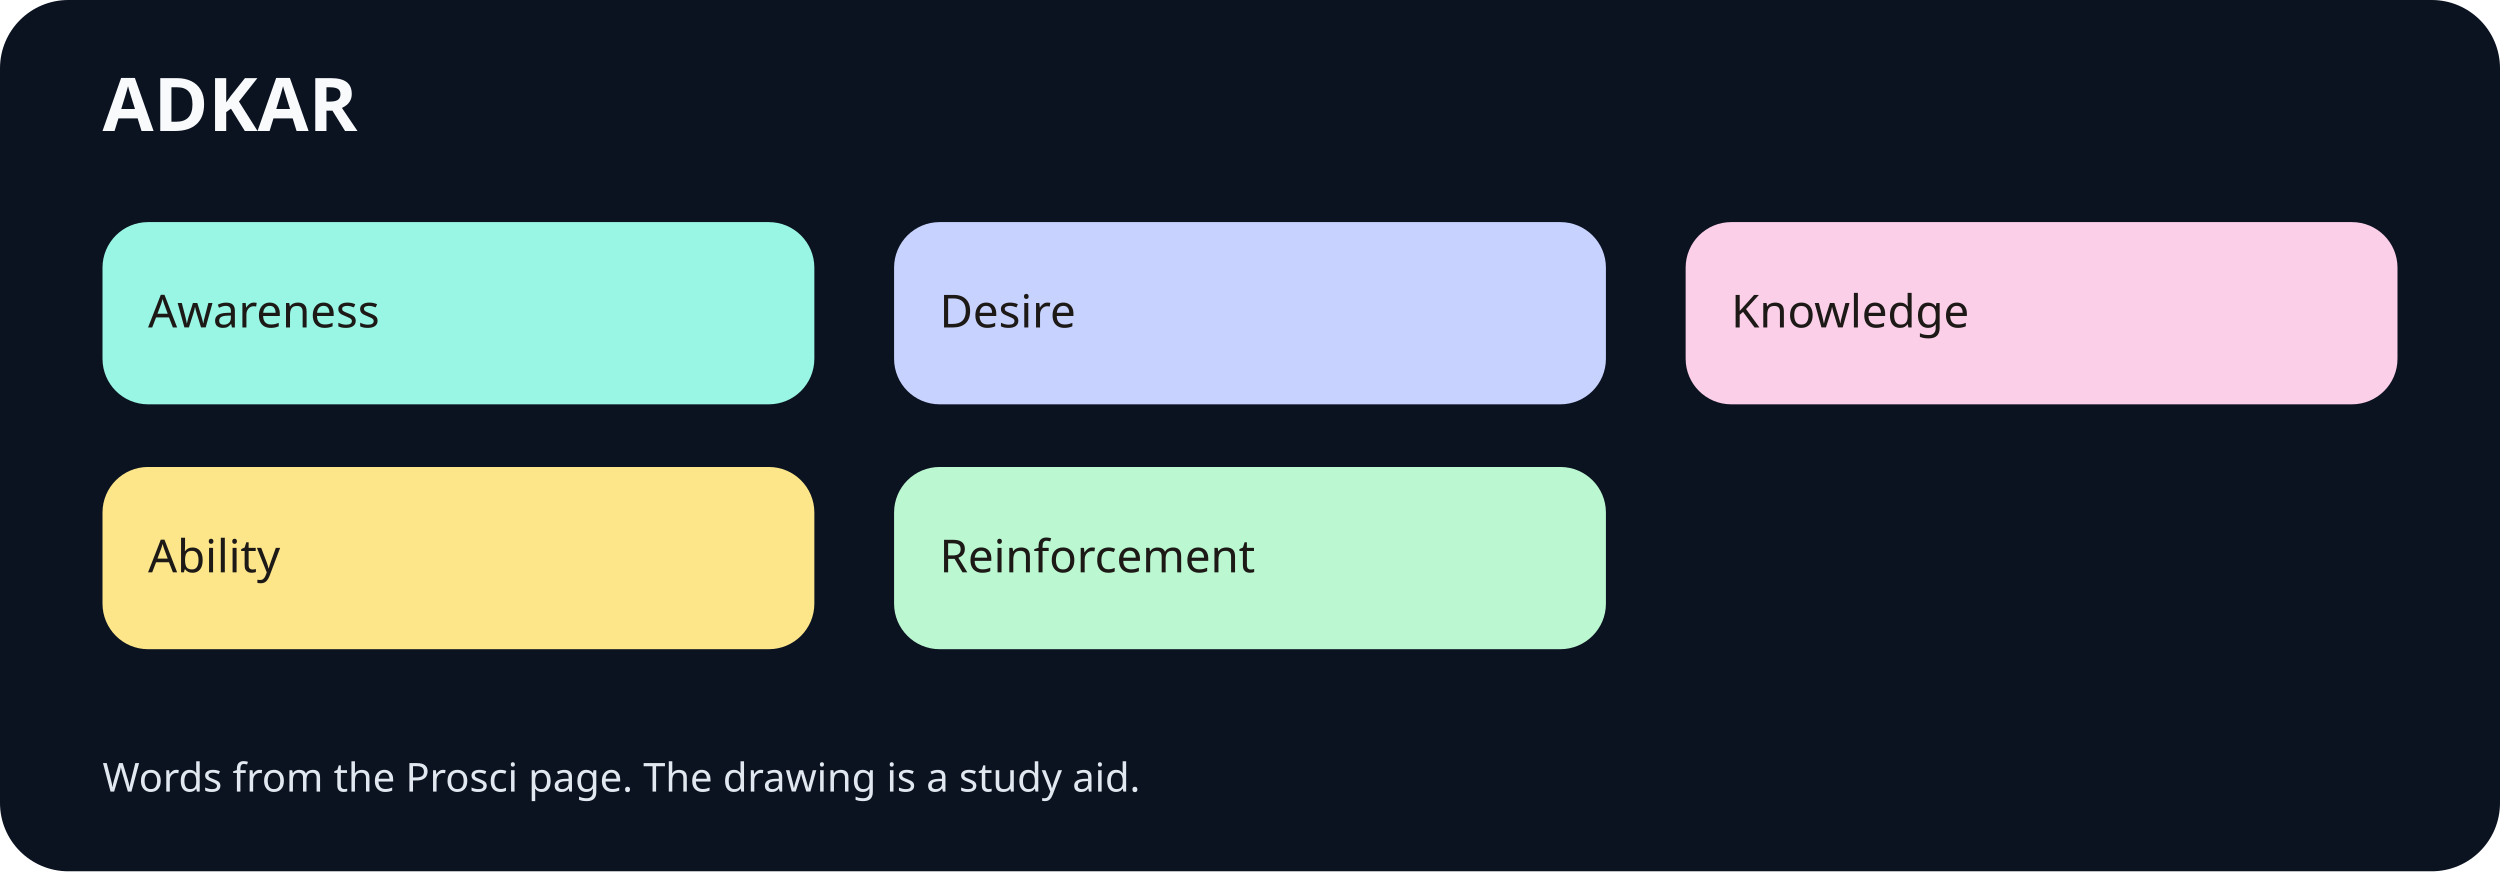
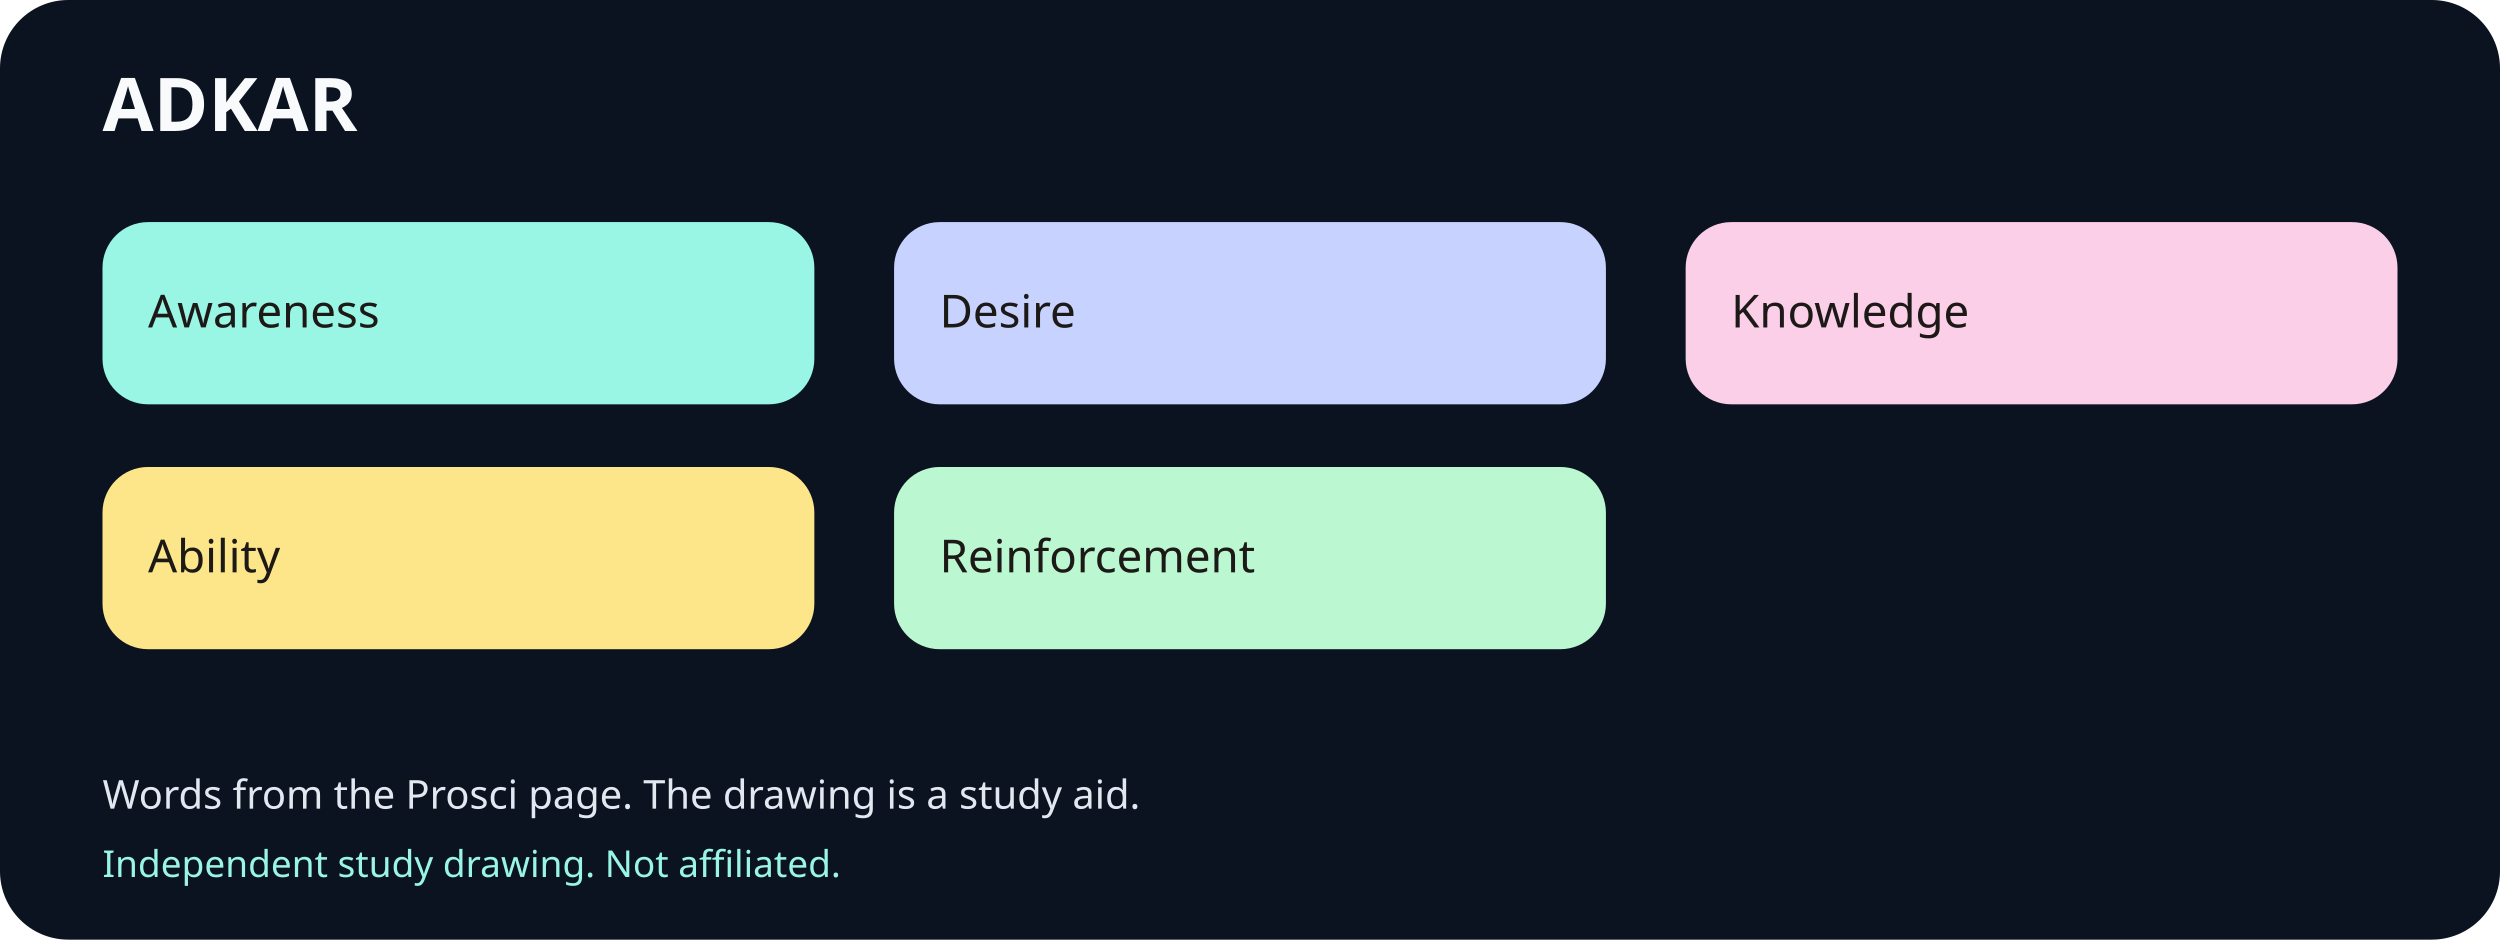
- <svg xmlns="http://www.w3.org/2000/svg" viewBox="0 0 878 306" role="img">
+ <svg xmlns="http://www.w3.org/2000/svg" viewBox="0 0 878 330" role="img">
  <style>
@keyframes baPulse { 50% { opacity: 0.78 } }
.ba-box { animation: baPulse 2.8s ease-in-out infinite; transform-box: fill-box; transform-origin: center; }
@media (prefers-reduced-motion: reduce) { .ba-box { animation: none } }
</style>
  <rect width="100%" height="100%" rx="24" fill="#0b1220" />
  <text x="36" y="46" fill="#f8fafc" font-family="Segoe UI, sans-serif" font-size="26" font-weight="700">ADKAR</text>
  <rect class="ba-box" x="36" y="78" width="250" height="64" rx="16" fill="#99f6e4" />
  <text x="52" y="115.0" fill="#1c1917" font-family="Segoe UI, sans-serif" font-size="16">Awareness</text>
  <rect class="ba-box" x="314" y="78" width="250" height="64" rx="16" fill="#c7d2fe" />
  <text x="330" y="115.0" fill="#1c1917" font-family="Segoe UI, sans-serif" font-size="16">Desire</text>
  <rect class="ba-box" x="592" y="78" width="250" height="64" rx="16" fill="#fbcfe8" />
  <text x="608" y="115.0" fill="#1c1917" font-family="Segoe UI, sans-serif" font-size="16">Knowledge</text>
  <rect class="ba-box" x="36" y="164" width="250" height="64" rx="16" fill="#fde68a" />
  <text x="52" y="201.0" fill="#1c1917" font-family="Segoe UI, sans-serif" font-size="16">Ability</text>
  <rect class="ba-box" x="314" y="164" width="250" height="64" rx="16" fill="#bbf7d0" />
  <text x="330" y="201.0" fill="#1c1917" font-family="Segoe UI, sans-serif" font-size="16">Reinforcement</text>
-   <text x="36" y="278" fill="#e2e8f0" font-family="Segoe UI, sans-serif" font-size="14">Words from the Prosci page. The drawing is a study aid.</text>
+   <text x="36" y="284" fill="#e2e8f0" font-family="Segoe UI, sans-serif" font-size="14">Words from the Prosci page. The drawing is a study aid.</text>
+   <text x="36" y="308" fill="#99f6e4" font-family="Segoe UI, sans-serif" font-size="13">Independent study drawing. Not affiliated.</text>
</svg>
